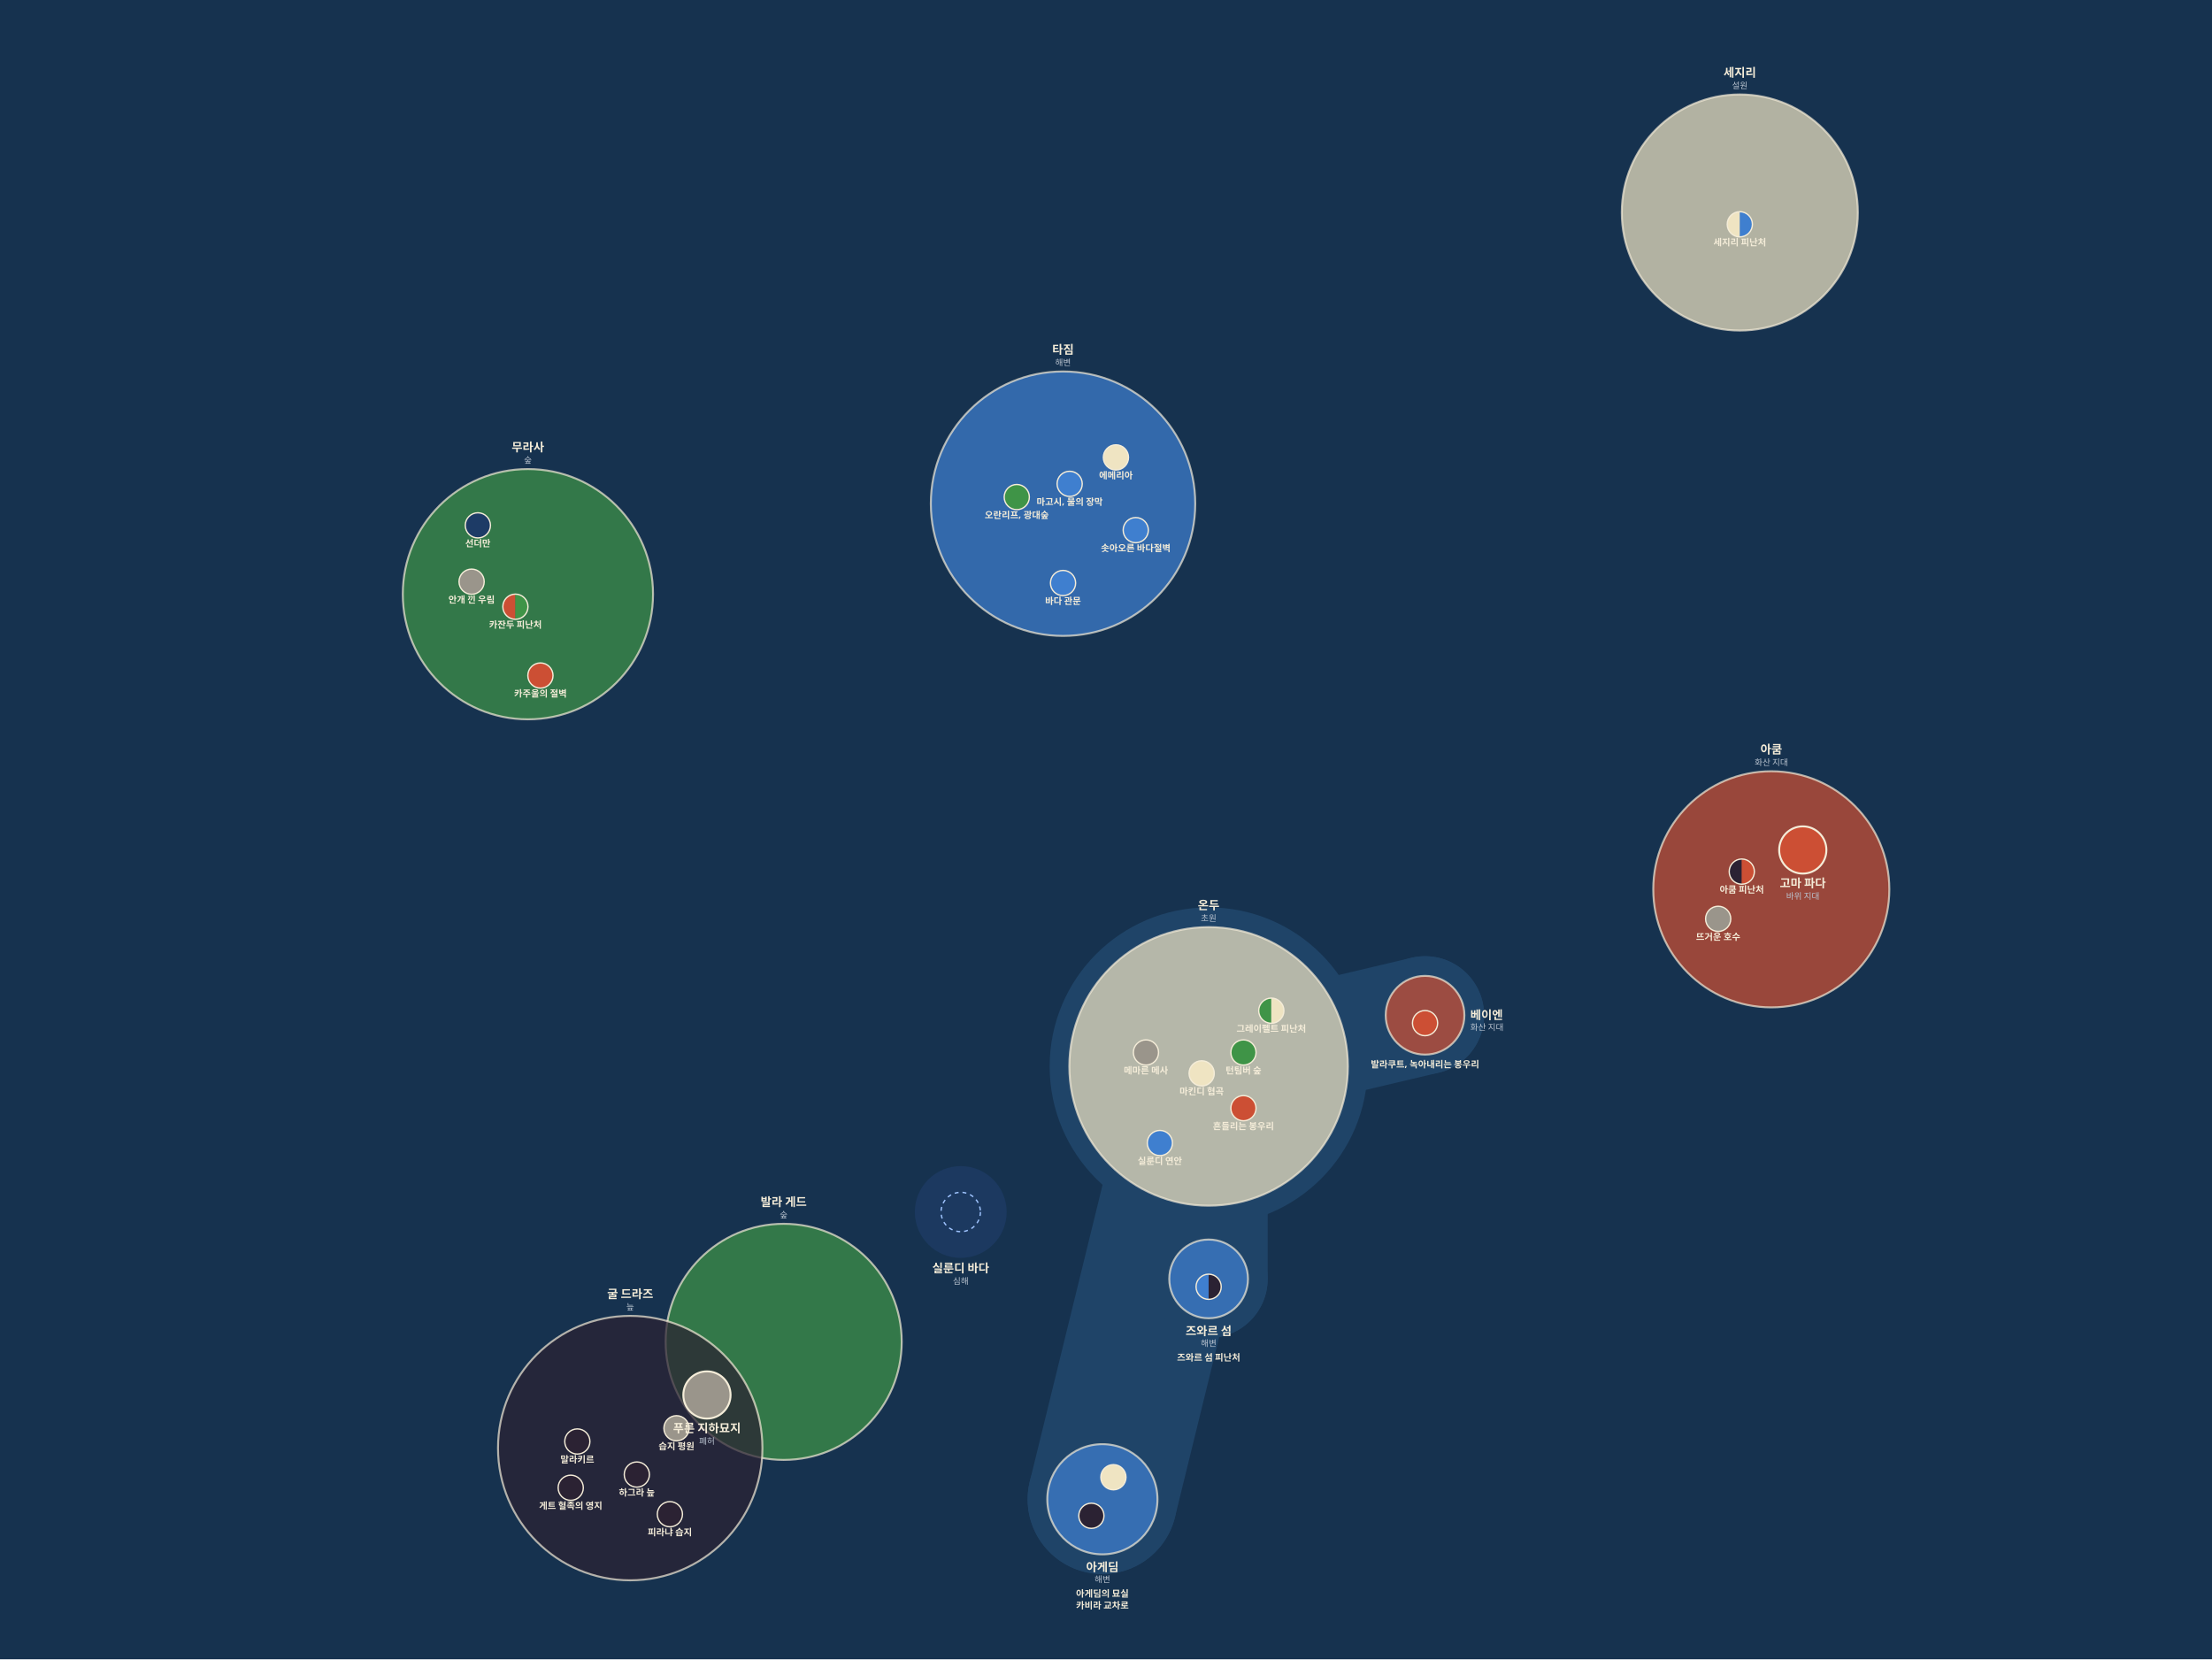
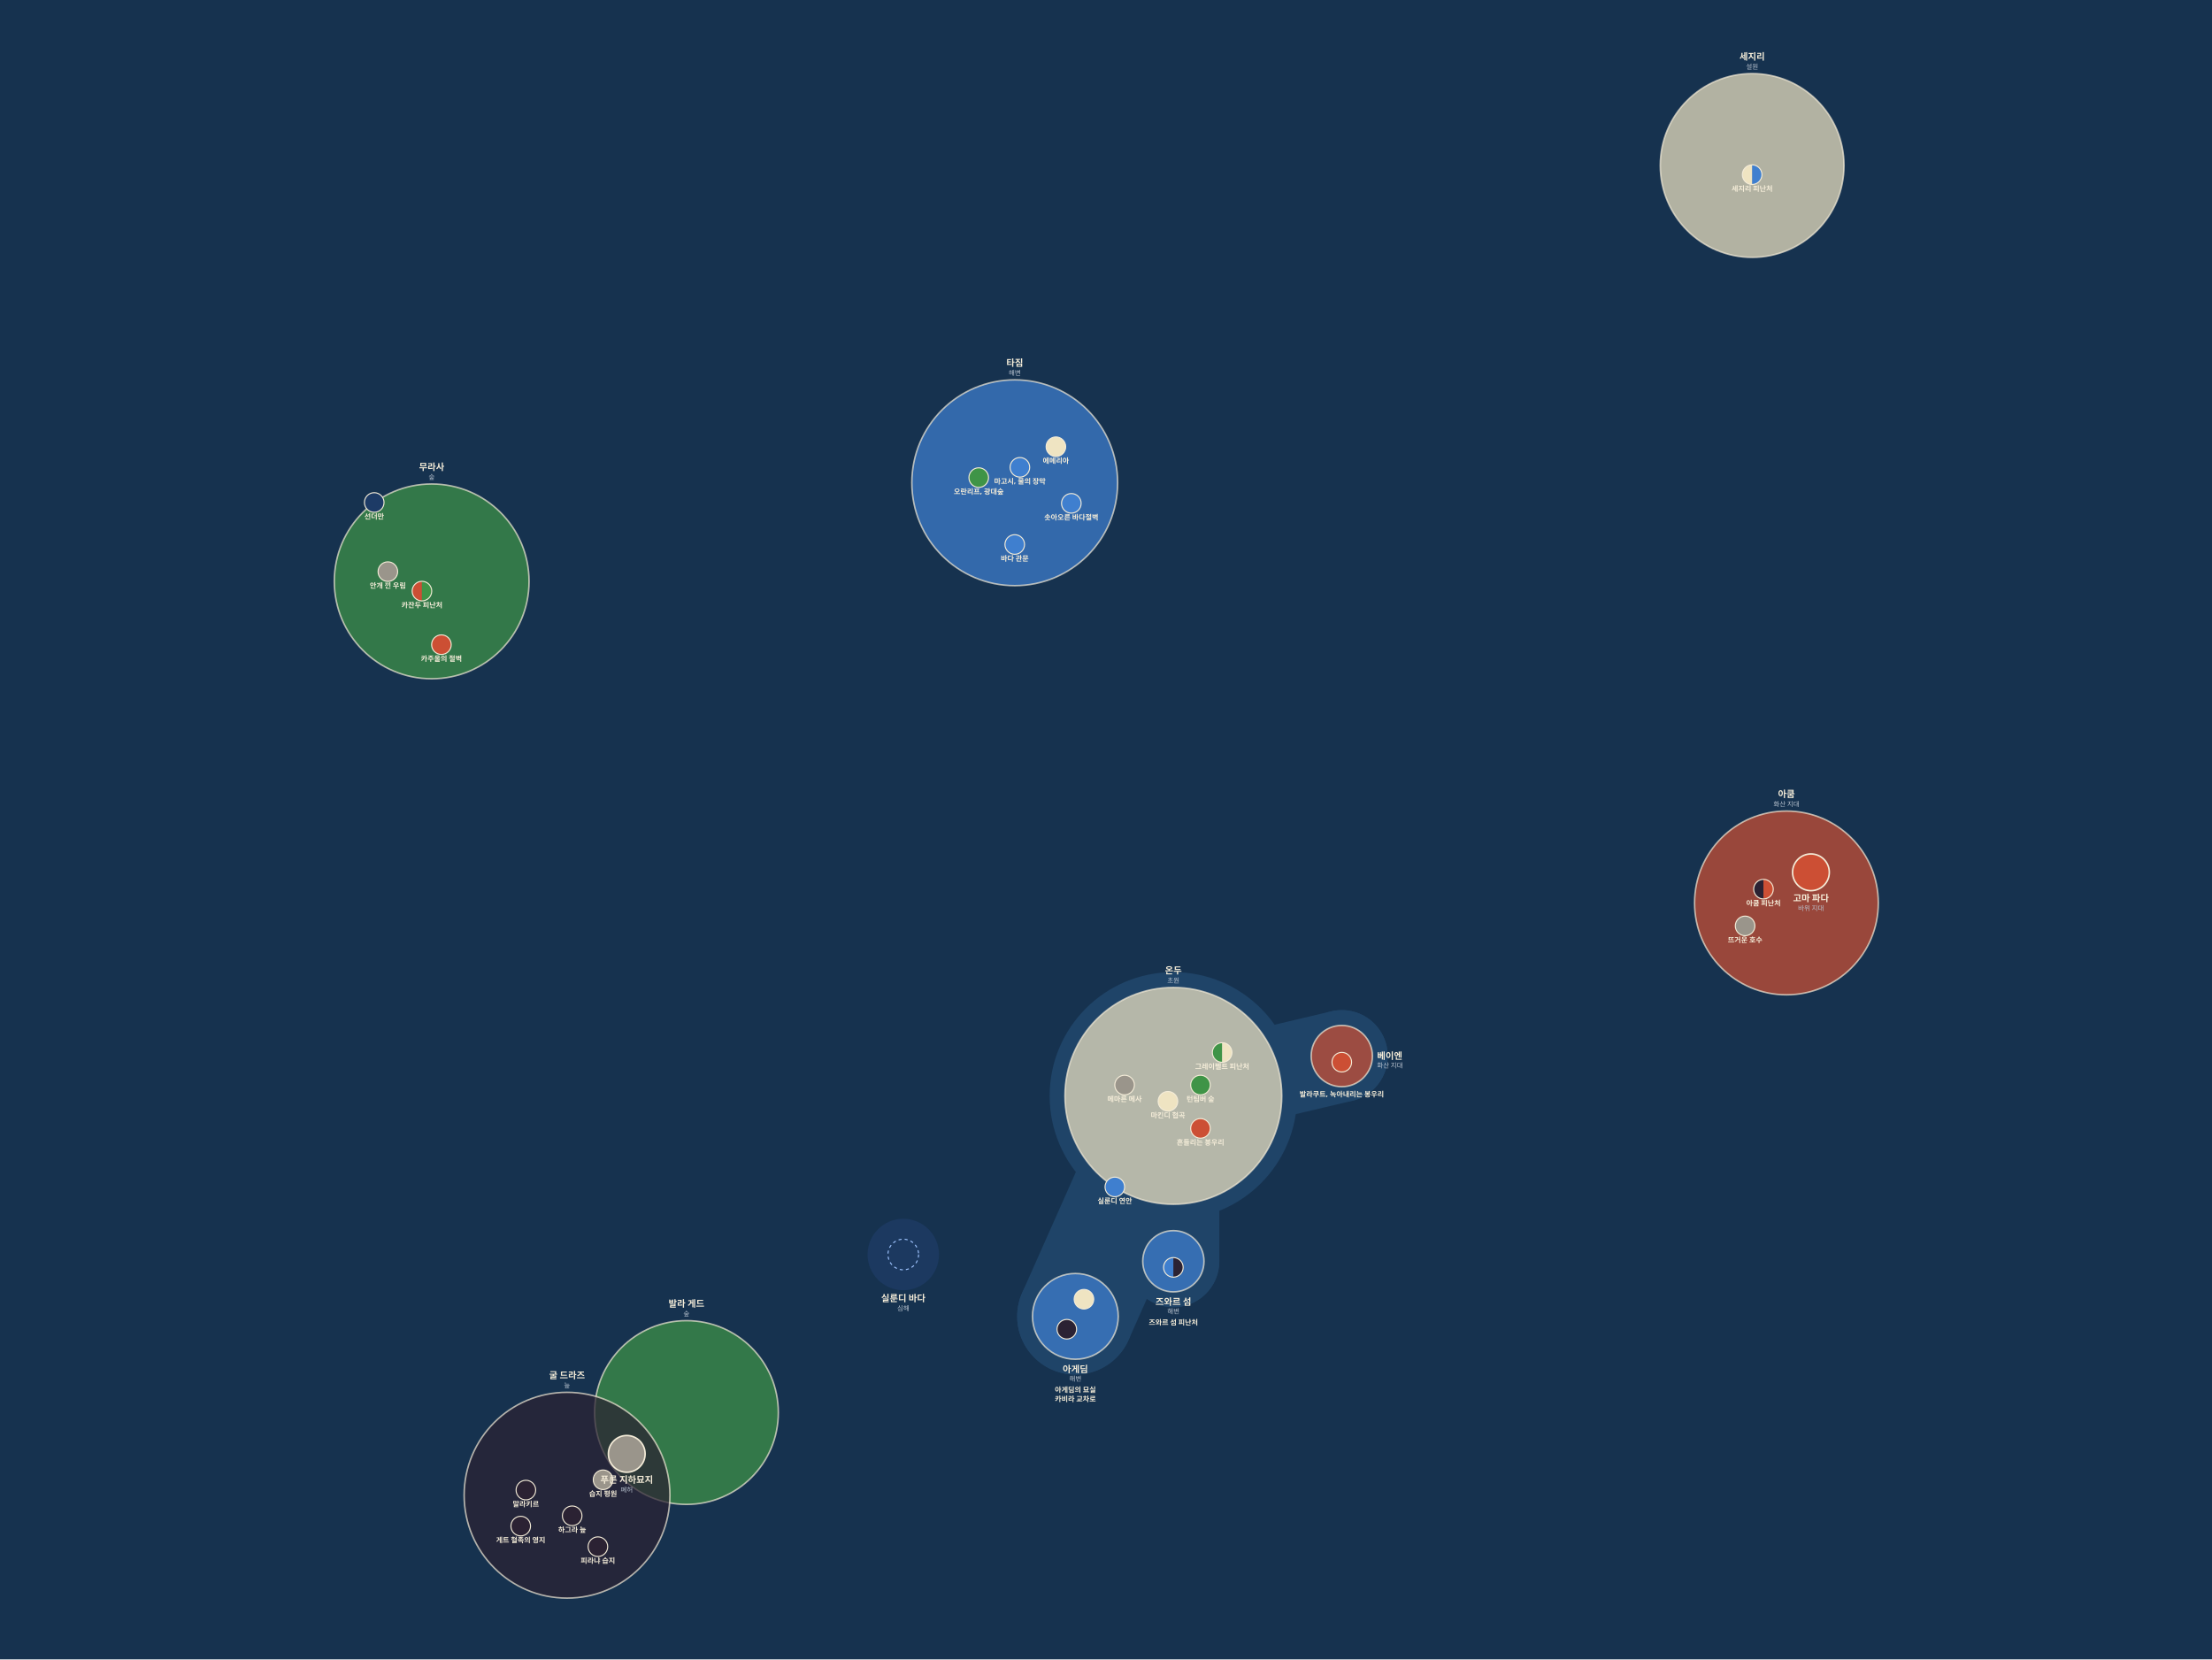
- <svg xmlns="http://www.w3.org/2000/svg" viewBox="227 84 3373 2530" width="3373" height="2530">
+ <svg xmlns="http://www.w3.org/2000/svg" viewBox="227 73 4334 3251" width="4334" height="3251">
  <style>
    .name { font: 600 18px sans-serif; fill: #f4ecd8; }
    .terrain { font: 13px sans-serif; fill: #b9c3cf; }
    .area { font: 600 14px sans-serif; fill: #f4ecd8; }
  </style>
-   <rect x="227" y="84" width="3373" height="2530" fill="#16324f" />
-   <line x1="2070" y1="1710" x2="1908" y2="2370" stroke="#1f4468" stroke-width="228" stroke-linecap="round" />
-   <line x1="2070" y1="1710" x2="2400" y2="1632" stroke="#1f4468" stroke-width="180" stroke-linecap="round" />
-   <line x1="2070" y1="1710" x2="2070" y2="2034" stroke="#1f4468" stroke-width="180" stroke-linecap="round" />
-   <circle cx="2070" cy="1710" r="242.4" fill="#1f4468" />
-   <circle cx="1908" cy="2370" r="114" fill="#1f4468" />
-   <circle cx="2400" cy="1632" r="90" fill="#1f4468" />
-   <circle cx="2070" cy="2034" r="90" fill="#1f4468" />
-   <circle cx="1908" cy="2370" r="84" fill="#3f7fcf" fill-opacity="0.72" stroke="#f4ecd8" stroke-opacity="0.7" stroke-width="3" />
-   <circle cx="2928" cy="1440" r="180" fill="#cc4f34" fill-opacity="0.72" stroke="#f4ecd8" stroke-opacity="0.7" stroke-width="3" />
-   <circle cx="1422" cy="2130" r="180" fill="#3f9447" fill-opacity="0.72" stroke="#f4ecd8" stroke-opacity="0.7" stroke-width="3" />
-   <circle cx="2400" cy="1632" r="60" fill="#cc4f34" fill-opacity="0.72" stroke="#f4ecd8" stroke-opacity="0.7" stroke-width="3" />
-   <circle cx="1188" cy="2292" r="201.6" fill="#2b2233" fill-opacity="0.72" stroke="#f4ecd8" stroke-opacity="0.7" stroke-width="3" />
-   <circle cx="2070" cy="2034" r="60" fill="#3f7fcf" fill-opacity="0.72" stroke="#f4ecd8" stroke-opacity="0.7" stroke-width="3" />
-   <circle cx="1032" cy="990" r="190.8" fill="#3f9447" fill-opacity="0.72" stroke="#f4ecd8" stroke-opacity="0.7" stroke-width="3" />
-   <circle cx="2070" cy="1710" r="212.4" fill="#efe4c2" fill-opacity="0.72" stroke="#f4ecd8" stroke-opacity="0.7" stroke-width="3" />
-   <circle cx="2880" cy="408" r="180" fill="#efe4c2" fill-opacity="0.72" stroke="#f4ecd8" stroke-opacity="0.7" stroke-width="3" />
-   <circle cx="1848" cy="852" r="201.6" fill="#3f7fcf" fill-opacity="0.72" stroke="#f4ecd8" stroke-opacity="0.7" stroke-width="3" />
+   <rect x="227" y="73" width="4334" height="3251" fill="#16324f" />
+   <line x1="2526" y1="2220" x2="2334" y2="2652" stroke="#1f4468" stroke-width="228" stroke-linecap="round" />
+   <line x1="2526" y1="2220" x2="2856" y2="2142" stroke="#1f4468" stroke-width="180" stroke-linecap="round" />
+   <line x1="2526" y1="2220" x2="2526" y2="2544" stroke="#1f4468" stroke-width="180" stroke-linecap="round" />
+   <circle cx="2526" cy="2220" r="242.4" fill="#1f4468" />
+   <circle cx="2334" cy="2652" r="114" fill="#1f4468" />
+   <circle cx="2856" cy="2142" r="90" fill="#1f4468" />
+   <circle cx="2526" cy="2544" r="90" fill="#1f4468" />
+   <circle cx="2334" cy="2652" r="84" fill="#3f7fcf" fill-opacity="0.72" stroke="#f4ecd8" stroke-opacity="0.7" stroke-width="3" />
+   <circle cx="3727.2" cy="1842" r="180" fill="#cc4f34" fill-opacity="0.72" stroke="#f4ecd8" stroke-opacity="0.7" stroke-width="3" />
+   <circle cx="1572" cy="2840.4" r="180" fill="#3f9447" fill-opacity="0.72" stroke="#f4ecd8" stroke-opacity="0.7" stroke-width="3" />
+   <circle cx="2856" cy="2142" r="60" fill="#cc4f34" fill-opacity="0.72" stroke="#f4ecd8" stroke-opacity="0.7" stroke-width="3" />
+   <circle cx="1338" cy="3002.4" r="201.6" fill="#2b2233" fill-opacity="0.72" stroke="#f4ecd8" stroke-opacity="0.7" stroke-width="3" />
+   <circle cx="2526" cy="2544" r="60" fill="#3f7fcf" fill-opacity="0.72" stroke="#f4ecd8" stroke-opacity="0.7" stroke-width="3" />
+   <circle cx="1072.8" cy="1212" r="190.8" fill="#3f9447" fill-opacity="0.72" stroke="#f4ecd8" stroke-opacity="0.7" stroke-width="3" />
+   <circle cx="2526" cy="2220" r="212.4" fill="#efe4c2" fill-opacity="0.72" stroke="#f4ecd8" stroke-opacity="0.7" stroke-width="3" />
+   <circle cx="3660" cy="397.2" r="180" fill="#efe4c2" fill-opacity="0.72" stroke="#f4ecd8" stroke-opacity="0.7" stroke-width="3" />
+   <circle cx="2215.2" cy="1018.8" r="201.6" fill="#3f7fcf" fill-opacity="0.72" stroke="#f4ecd8" stroke-opacity="0.7" stroke-width="3" />
  <g>
-     <circle cx="1891.2" cy="2395.2" r="19.2" fill="#2b2233" stroke="#f4ecd8" stroke-width="2" />
-     <text x="1908" y="2518.8" text-anchor="middle" class="area">아게딤의 묘실</text>
+     <circle cx="2317.2" cy="2677.2" r="19.2" fill="#2b2233" stroke="#f4ecd8" stroke-width="2" />
+     <text x="2334" y="2800.8" text-anchor="middle" class="area">아게딤의 묘실</text>
  </g>
  <g>
-     <path d="M2883 1393.8A19.2 19.2 0 0 0 2883 1432.2Z" fill="#2b2233" />
-     <path d="M2883 1393.8A19.2 19.2 0 0 1 2883 1432.2Z" fill="#cc4f34" />
-     <circle cx="2883" cy="1413" r="19.2" fill="none" stroke="#f4ecd8" stroke-width="2" />
-     <text x="2883" y="1445.4" text-anchor="middle" class="area">아쿰 피난처</text>
+     <path d="M3682.2 1795.8A19.2 19.2 0 0 0 3682.2 1834.2Z" fill="#2b2233" />
+     <path d="M3682.2 1795.8A19.2 19.2 0 0 1 3682.2 1834.2Z" fill="#cc4f34" />
+     <circle cx="3682.2" cy="1815" r="19.2" fill="none" stroke="#f4ecd8" stroke-width="2" />
+     <text x="3682.2" y="1847.4" text-anchor="middle" class="area">아쿰 피난처</text>
  </g>
  <g>
-     <circle cx="1974.42" cy="1688.76" r="19.2" fill="#9a958b" stroke="#f4ecd8" stroke-width="2" />
-     <text x="1974.42" y="1721.16" text-anchor="middle" class="area">메마른 메사</text>
+     <circle cx="2430.42" cy="2198.76" r="19.2" fill="#9a958b" stroke="#f4ecd8" stroke-width="2" />
+     <text x="2430.42" y="2231.16" text-anchor="middle" class="area">메마른 메사</text>
  </g>
  <g>
-     <circle cx="1928.64" cy="781.44" r="19.2" fill="#efe4c2" stroke="#f4ecd8" stroke-width="2" />
-     <text x="1928.64" y="813.84" text-anchor="middle" class="area">에메리아</text>
+     <circle cx="2295.84" cy="948.24" r="19.2" fill="#efe4c2" stroke="#f4ecd8" stroke-width="2" />
+     <text x="2295.84" y="980.64" text-anchor="middle" class="area">에메리아</text>
  </g>
  <g>
-     <circle cx="1097.28" cy="2352.48" r="19.2" fill="#2b2233" stroke="#f4ecd8" stroke-width="2" />
-     <text x="1097.28" y="2384.88" text-anchor="middle" class="area">게트 혈족의 영지</text>
+     <circle cx="1247.28" cy="3062.88" r="19.2" fill="#2b2233" stroke="#f4ecd8" stroke-width="2" />
+     <text x="1247.28" y="3095.28" text-anchor="middle" class="area">게트 혈족의 영지</text>
  </g>
  <g>
-     <path d="M2165.58 1605.84A19.2 19.2 0 0 0 2165.58 1644.24Z" fill="#3f9447" />
-     <path d="M2165.58 1605.84A19.2 19.2 0 0 1 2165.58 1644.24Z" fill="#efe4c2" />
-     <circle cx="2165.58" cy="1625.04" r="19.2" fill="none" stroke="#f4ecd8" stroke-width="2" />
-     <text x="2165.58" y="1657.44" text-anchor="middle" class="area">그레이펠트 피난처</text>
+     <path d="M2621.58 2115.84A19.2 19.2 0 0 0 2621.58 2154.24Z" fill="#3f9447" />
+     <path d="M2621.58 2115.84A19.2 19.2 0 0 1 2621.58 2154.24Z" fill="#efe4c2" />
+     <circle cx="2621.58" cy="2135.04" r="19.2" fill="none" stroke="#f4ecd8" stroke-width="2" />
+     <text x="2621.58" y="2167.44" text-anchor="middle" class="area">그레이펠트 피난처</text>
  </g>
  <g>
-     <circle cx="1198.08" cy="2332.32" r="19.2" fill="#2b2233" stroke="#f4ecd8" stroke-width="2" />
-     <text x="1198.08" y="2364.72" text-anchor="middle" class="area">하그라 늪</text>
+     <circle cx="1348.08" cy="3042.72" r="19.2" fill="#2b2233" stroke="#f4ecd8" stroke-width="2" />
+     <text x="1348.08" y="3075.12" text-anchor="middle" class="area">하그라 늪</text>
  </g>
  <g>
-     <path d="M2070 2026.8A19.2 19.2 0 0 0 2070 2065.2Z" fill="#3f7fcf" />
-     <path d="M2070 2026.8A19.2 19.2 0 0 1 2070 2065.2Z" fill="#2b2233" />
-     <circle cx="2070" cy="2046" r="19.2" fill="none" stroke="#f4ecd8" stroke-width="2" />
-     <text x="2070" y="2158.8" text-anchor="middle" class="area">즈와르 섬 피난처</text>
+     <path d="M2526 2536.8A19.2 19.2 0 0 0 2526 2575.2Z" fill="#3f7fcf" />
+     <path d="M2526 2536.8A19.2 19.2 0 0 1 2526 2575.2Z" fill="#2b2233" />
+     <circle cx="2526" cy="2556" r="19.2" fill="none" stroke="#f4ecd8" stroke-width="2" />
+     <text x="2526" y="2668.8" text-anchor="middle" class="area">즈와르 섬 피난처</text>
  </g>
  <g>
-     <circle cx="1924.8" cy="2336.4" r="19.2" fill="#efe4c2" stroke="#f4ecd8" stroke-width="2" />
-     <text x="1908" y="2536.8" text-anchor="middle" class="area">카비라 교차로</text>
+     <circle cx="2350.8" cy="2618.4" r="19.2" fill="#efe4c2" stroke="#f4ecd8" stroke-width="2" />
+     <text x="2334" y="2818.8" text-anchor="middle" class="area">카비라 교차로</text>
  </g>
  <g>
-     <path d="M1012.92 989.88A19.2 19.2 0 0 0 1012.92 1028.28Z" fill="#cc4f34" />
-     <path d="M1012.92 989.88A19.2 19.2 0 0 1 1012.92 1028.28Z" fill="#3f9447" />
-     <circle cx="1012.92" cy="1009.08" r="19.2" fill="none" stroke="#f4ecd8" stroke-width="2" />
-     <text x="1012.92" y="1041.48" text-anchor="middle" class="area">카잔두 피난처</text>
+     <path d="M1053.72 1211.88A19.2 19.2 0 0 0 1053.72 1250.28Z" fill="#cc4f34" />
+     <path d="M1053.72 1211.88A19.2 19.2 0 0 1 1053.72 1250.28Z" fill="#3f9447" />
+     <circle cx="1053.72" cy="1231.08" r="19.2" fill="none" stroke="#f4ecd8" stroke-width="2" />
+     <text x="1053.72" y="1263.48" text-anchor="middle" class="area">카잔두 피난처</text>
  </g>
  <g>
-     <circle cx="1051.08" cy="1114.02" r="19.2" fill="#cc4f34" stroke="#f4ecd8" stroke-width="2" />
-     <text x="1051.08" y="1146.42" text-anchor="middle" class="area">카주울의 절벽</text>
+     <circle cx="1091.88" cy="1336.02" r="19.2" fill="#cc4f34" stroke="#f4ecd8" stroke-width="2" />
+     <text x="1091.88" y="1368.42" text-anchor="middle" class="area">카주울의 절벽</text>
  </g>
  <g>
-     <circle cx="1858.08" cy="821.76" r="19.2" fill="#3f7fcf" stroke="#f4ecd8" stroke-width="2" />
-     <text x="1858.08" y="854.16" text-anchor="middle" class="area">마고시, 물의 장막</text>
+     <circle cx="2225.28" cy="988.56" r="19.2" fill="#3f7fcf" stroke="#f4ecd8" stroke-width="2" />
+     <text x="2225.28" y="1020.96" text-anchor="middle" class="area">마고시, 물의 장막</text>
  </g>
  <g>
-     <circle cx="2059.38" cy="1720.62" r="19.2" fill="#efe4c2" stroke="#f4ecd8" stroke-width="2" />
-     <text x="2059.38" y="1753.02" text-anchor="middle" class="area">마킨디 협곡</text>
+     <circle cx="2515.38" cy="2230.62" r="19.2" fill="#efe4c2" stroke="#f4ecd8" stroke-width="2" />
+     <text x="2515.38" y="2263.02" text-anchor="middle" class="area">마킨디 협곡</text>
  </g>
  <g>
-     <circle cx="1107.36" cy="2281.92" r="19.2" fill="#2b2233" stroke="#f4ecd8" stroke-width="2" />
-     <text x="1107.36" y="2314.32" text-anchor="middle" class="area">말라키르</text>
+     <circle cx="1257.36" cy="2992.32" r="19.2" fill="#2b2233" stroke="#f4ecd8" stroke-width="2" />
+     <text x="1257.36" y="3024.72" text-anchor="middle" class="area">말라키르</text>
  </g>
  <g>
-     <circle cx="1258.56" cy="2261.76" r="19.2" fill="#9a958b" stroke="#f4ecd8" stroke-width="2" />
-     <text x="1258.56" y="2294.16" text-anchor="middle" class="area">습지 평원</text>
+     <circle cx="1408.56" cy="2972.16" r="19.2" fill="#9a958b" stroke="#f4ecd8" stroke-width="2" />
+     <text x="1408.56" y="3004.56" text-anchor="middle" class="area">습지 평원</text>
  </g>
  <g>
-     <circle cx="946.14" cy="970.92" r="19.2" fill="#9a958b" stroke="#f4ecd8" stroke-width="2" />
-     <text x="946.14" y="1003.32" text-anchor="middle" class="area">안개 낀 우림</text>
+     <circle cx="986.94" cy="1192.92" r="19.2" fill="#9a958b" stroke="#f4ecd8" stroke-width="2" />
+     <text x="986.94" y="1225.32" text-anchor="middle" class="area">안개 낀 우림</text>
  </g>
  <g>
-     <circle cx="1777.44" cy="841.92" r="19.2" fill="#3f9447" stroke="#f4ecd8" stroke-width="2" />
-     <text x="1777.44" y="874.32" text-anchor="middle" class="area">오란리프, 광대숲</text>
+     <circle cx="2144.64" cy="1008.72" r="19.2" fill="#3f9447" stroke="#f4ecd8" stroke-width="2" />
+     <text x="2144.64" y="1041.12" text-anchor="middle" class="area">오란리프, 광대숲</text>
  </g>
  <g>
-     <circle cx="1248.48" cy="2392.8" r="19.2" fill="#2b2233" stroke="#f4ecd8" stroke-width="2" />
-     <text x="1248.48" y="2425.2" text-anchor="middle" class="area">피라냐 습지</text>
+     <circle cx="1398.48" cy="3103.2" r="19.2" fill="#2b2233" stroke="#f4ecd8" stroke-width="2" />
+     <text x="1398.48" y="3135.6" text-anchor="middle" class="area">피라냐 습지</text>
  </g>
  <g>
-     <circle cx="2847" cy="1485" r="19.2" fill="#9a958b" stroke="#f4ecd8" stroke-width="2" />
-     <text x="2847" y="1517.4" text-anchor="middle" class="area">뜨거운 호수</text>
+     <circle cx="3646.2" cy="1887" r="19.2" fill="#9a958b" stroke="#f4ecd8" stroke-width="2" />
+     <text x="3646.2" y="1919.4" text-anchor="middle" class="area">뜨거운 호수</text>
  </g>
  <g>
-     <circle cx="1848" cy="972.96" r="19.2" fill="#3f7fcf" stroke="#f4ecd8" stroke-width="2" />
-     <text x="1848" y="1005.36" text-anchor="middle" class="area">바다 관문</text>
+     <circle cx="2215.2" cy="1139.76" r="19.2" fill="#3f7fcf" stroke="#f4ecd8" stroke-width="2" />
+     <text x="2215.2" y="1172.16" text-anchor="middle" class="area">바다 관문</text>
  </g>
  <g>
-     <path d="M2880 406.8A19.2 19.2 0 0 0 2880 445.2Z" fill="#efe4c2" />
-     <path d="M2880 406.8A19.2 19.2 0 0 1 2880 445.2Z" fill="#3f7fcf" />
-     <circle cx="2880" cy="426" r="19.2" fill="none" stroke="#f4ecd8" stroke-width="2" />
-     <text x="2880" y="458.4" text-anchor="middle" class="area">세지리 피난처</text>
+     <path d="M3660 396A19.2 19.2 0 0 0 3660 434.4Z" fill="#efe4c2" />
+     <path d="M3660 396A19.2 19.2 0 0 1 3660 434.4Z" fill="#3f7fcf" />
+     <circle cx="3660" cy="415.2" r="19.2" fill="none" stroke="#f4ecd8" stroke-width="2" />
+     <text x="3660" y="447.6" text-anchor="middle" class="area">세지리 피난처</text>
  </g>
  <g>
-     <circle cx="1995.66" cy="1826.82" r="19.2" fill="#3f7fcf" stroke="#f4ecd8" stroke-width="2" />
-     <text x="1995.66" y="1859.22" text-anchor="middle" class="area">실룬디 연안</text>
+     <circle cx="2411.304" cy="2398.416" r="19.2" fill="#3f7fcf" stroke="#f4ecd8" stroke-width="2" />
+     <text x="2411.304" y="2430.816" text-anchor="middle" class="area">실룬디 연안</text>
  </g>
  <g>
-     <circle cx="1958.88" cy="892.32" r="19.2" fill="#3f7fcf" stroke="#f4ecd8" stroke-width="2" />
-     <text x="1958.88" y="924.72" text-anchor="middle" class="area">솟아오른 바다절벽</text>
+     <circle cx="2326.08" cy="1059.12" r="19.2" fill="#3f7fcf" stroke="#f4ecd8" stroke-width="2" />
+     <text x="2326.08" y="1091.52" text-anchor="middle" class="area">솟아오른 바다절벽</text>
  </g>
  <g>
-     <circle cx="2123.1" cy="1773.72" r="19.2" fill="#cc4f34" stroke="#f4ecd8" stroke-width="2" />
-     <text x="2123.1" y="1806.12" text-anchor="middle" class="area">흔들리는 봉우리</text>
+     <circle cx="2579.1" cy="2283.72" r="19.2" fill="#cc4f34" stroke="#f4ecd8" stroke-width="2" />
+     <text x="2579.1" y="2316.12" text-anchor="middle" class="area">흔들리는 봉우리</text>
  </g>
  <g>
-     <circle cx="955.68" cy="885.06" r="19.2" fill="#1d3b66" stroke="#f4ecd8" stroke-width="2" />
-     <text x="955.68" y="917.46" text-anchor="middle" class="area">선더만</text>
+     <circle cx="960.228" cy="1057.452" r="19.2" fill="#1d3b66" stroke="#f4ecd8" stroke-width="2" />
+     <text x="960.228" y="1089.852" text-anchor="middle" class="area">선더만</text>
  </g>
  <g>
-     <circle cx="2123.1" cy="1688.76" r="19.2" fill="#3f9447" stroke="#f4ecd8" stroke-width="2" />
-     <text x="2123.1" y="1721.16" text-anchor="middle" class="area">턴팀버 숲</text>
+     <circle cx="2579.1" cy="2198.76" r="19.2" fill="#3f9447" stroke="#f4ecd8" stroke-width="2" />
+     <text x="2579.1" y="2231.16" text-anchor="middle" class="area">턴팀버 숲</text>
  </g>
  <g>
-     <circle cx="2400" cy="1644" r="19.2" fill="#cc4f34" stroke="#f4ecd8" stroke-width="2" />
-     <text x="2400" y="1711.8" text-anchor="middle" class="area">발라쿠트, 녹아내리는 봉우리</text>
+     <circle cx="2856" cy="2154" r="19.2" fill="#cc4f34" stroke="#f4ecd8" stroke-width="2" />
+     <text x="2856" y="2221.8" text-anchor="middle" class="area">발라쿠트, 녹아내리는 봉우리</text>
  </g>
  <g>
-     <text x="1908" y="2479.8" text-anchor="middle" class="name">아게딤</text>
-     <text x="1908" y="2496.8" text-anchor="middle" class="terrain">해변</text>
+     <text x="2334" y="2761.8" text-anchor="middle" class="name">아게딤</text>
+     <text x="2334" y="2778.8" text-anchor="middle" class="terrain">해변</text>
  </g>
  <g>
-     <text x="2928" y="1233" text-anchor="middle" class="name">아쿰</text>
-     <text x="2928" y="1251" text-anchor="middle" class="terrain">화산 지대</text>
+     <text x="3727.2" y="1635" text-anchor="middle" class="name">아쿰</text>
+     <text x="3727.2" y="1653" text-anchor="middle" class="terrain">화산 지대</text>
  </g>
  <g>
-     <text x="1422" y="1923" text-anchor="middle" class="name">발라 게드</text>
-     <text x="1422" y="1941" text-anchor="middle" class="terrain">숲</text>
+     <text x="1572" y="2633.4" text-anchor="middle" class="name">발라 게드</text>
+     <text x="1572" y="2651.4" text-anchor="middle" class="terrain">숲</text>
  </g>
  <g>
-     <text x="2469" y="1638" text-anchor="start" class="name">베이엔</text>
-     <text x="2469" y="1655" text-anchor="start" class="terrain">화산 지대</text>
+     <text x="2925" y="2148" text-anchor="start" class="name">베이엔</text>
+     <text x="2925" y="2165" text-anchor="start" class="terrain">화산 지대</text>
  </g>
  <g>
-     <circle cx="2976" cy="1380" r="36" fill="#cc4f34" stroke="#f4ecd8" stroke-width="3" />
-     <text x="2976" y="1437" text-anchor="middle" class="name">고마 파다</text>
-     <text x="2976" y="1455" text-anchor="middle" class="terrain">바위 지대</text>
+     <circle cx="3775.2" cy="1782" r="36" fill="#cc4f34" stroke="#f4ecd8" stroke-width="3" />
+     <text x="3775.2" y="1839" text-anchor="middle" class="name">고마 파다</text>
+     <text x="3775.2" y="1857" text-anchor="middle" class="terrain">바위 지대</text>
  </g>
  <g>
-     <text x="1188" y="2063.4" text-anchor="middle" class="name">굴 드라즈</text>
-     <text x="1188" y="2081.4" text-anchor="middle" class="terrain">늪</text>
+     <text x="1338" y="2773.8" text-anchor="middle" class="name">굴 드라즈</text>
+     <text x="1338" y="2791.8" text-anchor="middle" class="terrain">늪</text>
  </g>
  <g>
-     <text x="2070" y="2119.8" text-anchor="middle" class="name">즈와르 섬</text>
-     <text x="2070" y="2136.8" text-anchor="middle" class="terrain">해변</text>
+     <text x="2526" y="2629.8" text-anchor="middle" class="name">즈와르 섬</text>
+     <text x="2526" y="2646.8" text-anchor="middle" class="terrain">해변</text>
  </g>
  <g>
-     <text x="1032" y="772.2" text-anchor="middle" class="name">무라사</text>
-     <text x="1032" y="790.2" text-anchor="middle" class="terrain">숲</text>
+     <text x="1072.8" y="994.2" text-anchor="middle" class="name">무라사</text>
+     <text x="1072.8" y="1012.2" text-anchor="middle" class="terrain">숲</text>
  </g>
  <g>
-     <text x="2070" y="1470.6" text-anchor="middle" class="name">온두</text>
-     <text x="2070" y="1488.6" text-anchor="middle" class="terrain">초원</text>
+     <text x="2526" y="1980.6" text-anchor="middle" class="name">온두</text>
+     <text x="2526" y="1998.6" text-anchor="middle" class="terrain">초원</text>
  </g>
  <g>
-     <text x="2880" y="201" text-anchor="middle" class="name">세지리</text>
-     <text x="2880" y="219" text-anchor="middle" class="terrain">설원</text>
+     <text x="3660" y="190.2" text-anchor="middle" class="name">세지리</text>
+     <text x="3660" y="208.2" text-anchor="middle" class="terrain">설원</text>
  </g>
  <g>
-     <circle cx="1692" cy="1932" r="70" fill="#1d3b66" opacity="0.75" />
-     <circle cx="1692" cy="1932" r="30" fill="none" stroke="#9fc4ff" stroke-width="2" stroke-dasharray="6 6" />
-     <text x="1692" y="2024" text-anchor="middle" class="name">실룬디 바다</text>
-     <text x="1692" y="2042" text-anchor="middle" class="terrain">심해</text>
+     <circle cx="1996.8" cy="2530.8" r="70" fill="#1d3b66" opacity="0.75" />
+     <circle cx="1996.8" cy="2530.8" r="30" fill="none" stroke="#9fc4ff" stroke-width="2" stroke-dasharray="6 6" />
+     <text x="1996.8" y="2622.8" text-anchor="middle" class="name">실룬디 바다</text>
+     <text x="1996.8" y="2640.8" text-anchor="middle" class="terrain">심해</text>
  </g>
  <g>
-     <text x="1848" y="623.4" text-anchor="middle" class="name">타짐</text>
-     <text x="1848" y="641.4" text-anchor="middle" class="terrain">해변</text>
+     <text x="2215.2" y="790.2" text-anchor="middle" class="name">타짐</text>
+     <text x="2215.2" y="808.2" text-anchor="middle" class="terrain">해변</text>
  </g>
  <g>
-     <circle cx="1305" cy="2211" r="36" fill="#9a958b" stroke="#f4ecd8" stroke-width="3" />
-     <text x="1305" y="2268" text-anchor="middle" class="name">푸른 지하묘지</text>
-     <text x="1305" y="2286" text-anchor="middle" class="terrain">폐허</text>
+     <circle cx="1455" cy="2921.4" r="36" fill="#9a958b" stroke="#f4ecd8" stroke-width="3" />
+     <text x="1455" y="2978.4" text-anchor="middle" class="name">푸른 지하묘지</text>
+     <text x="1455" y="2996.4" text-anchor="middle" class="terrain">폐허</text>
  </g>
</svg>
